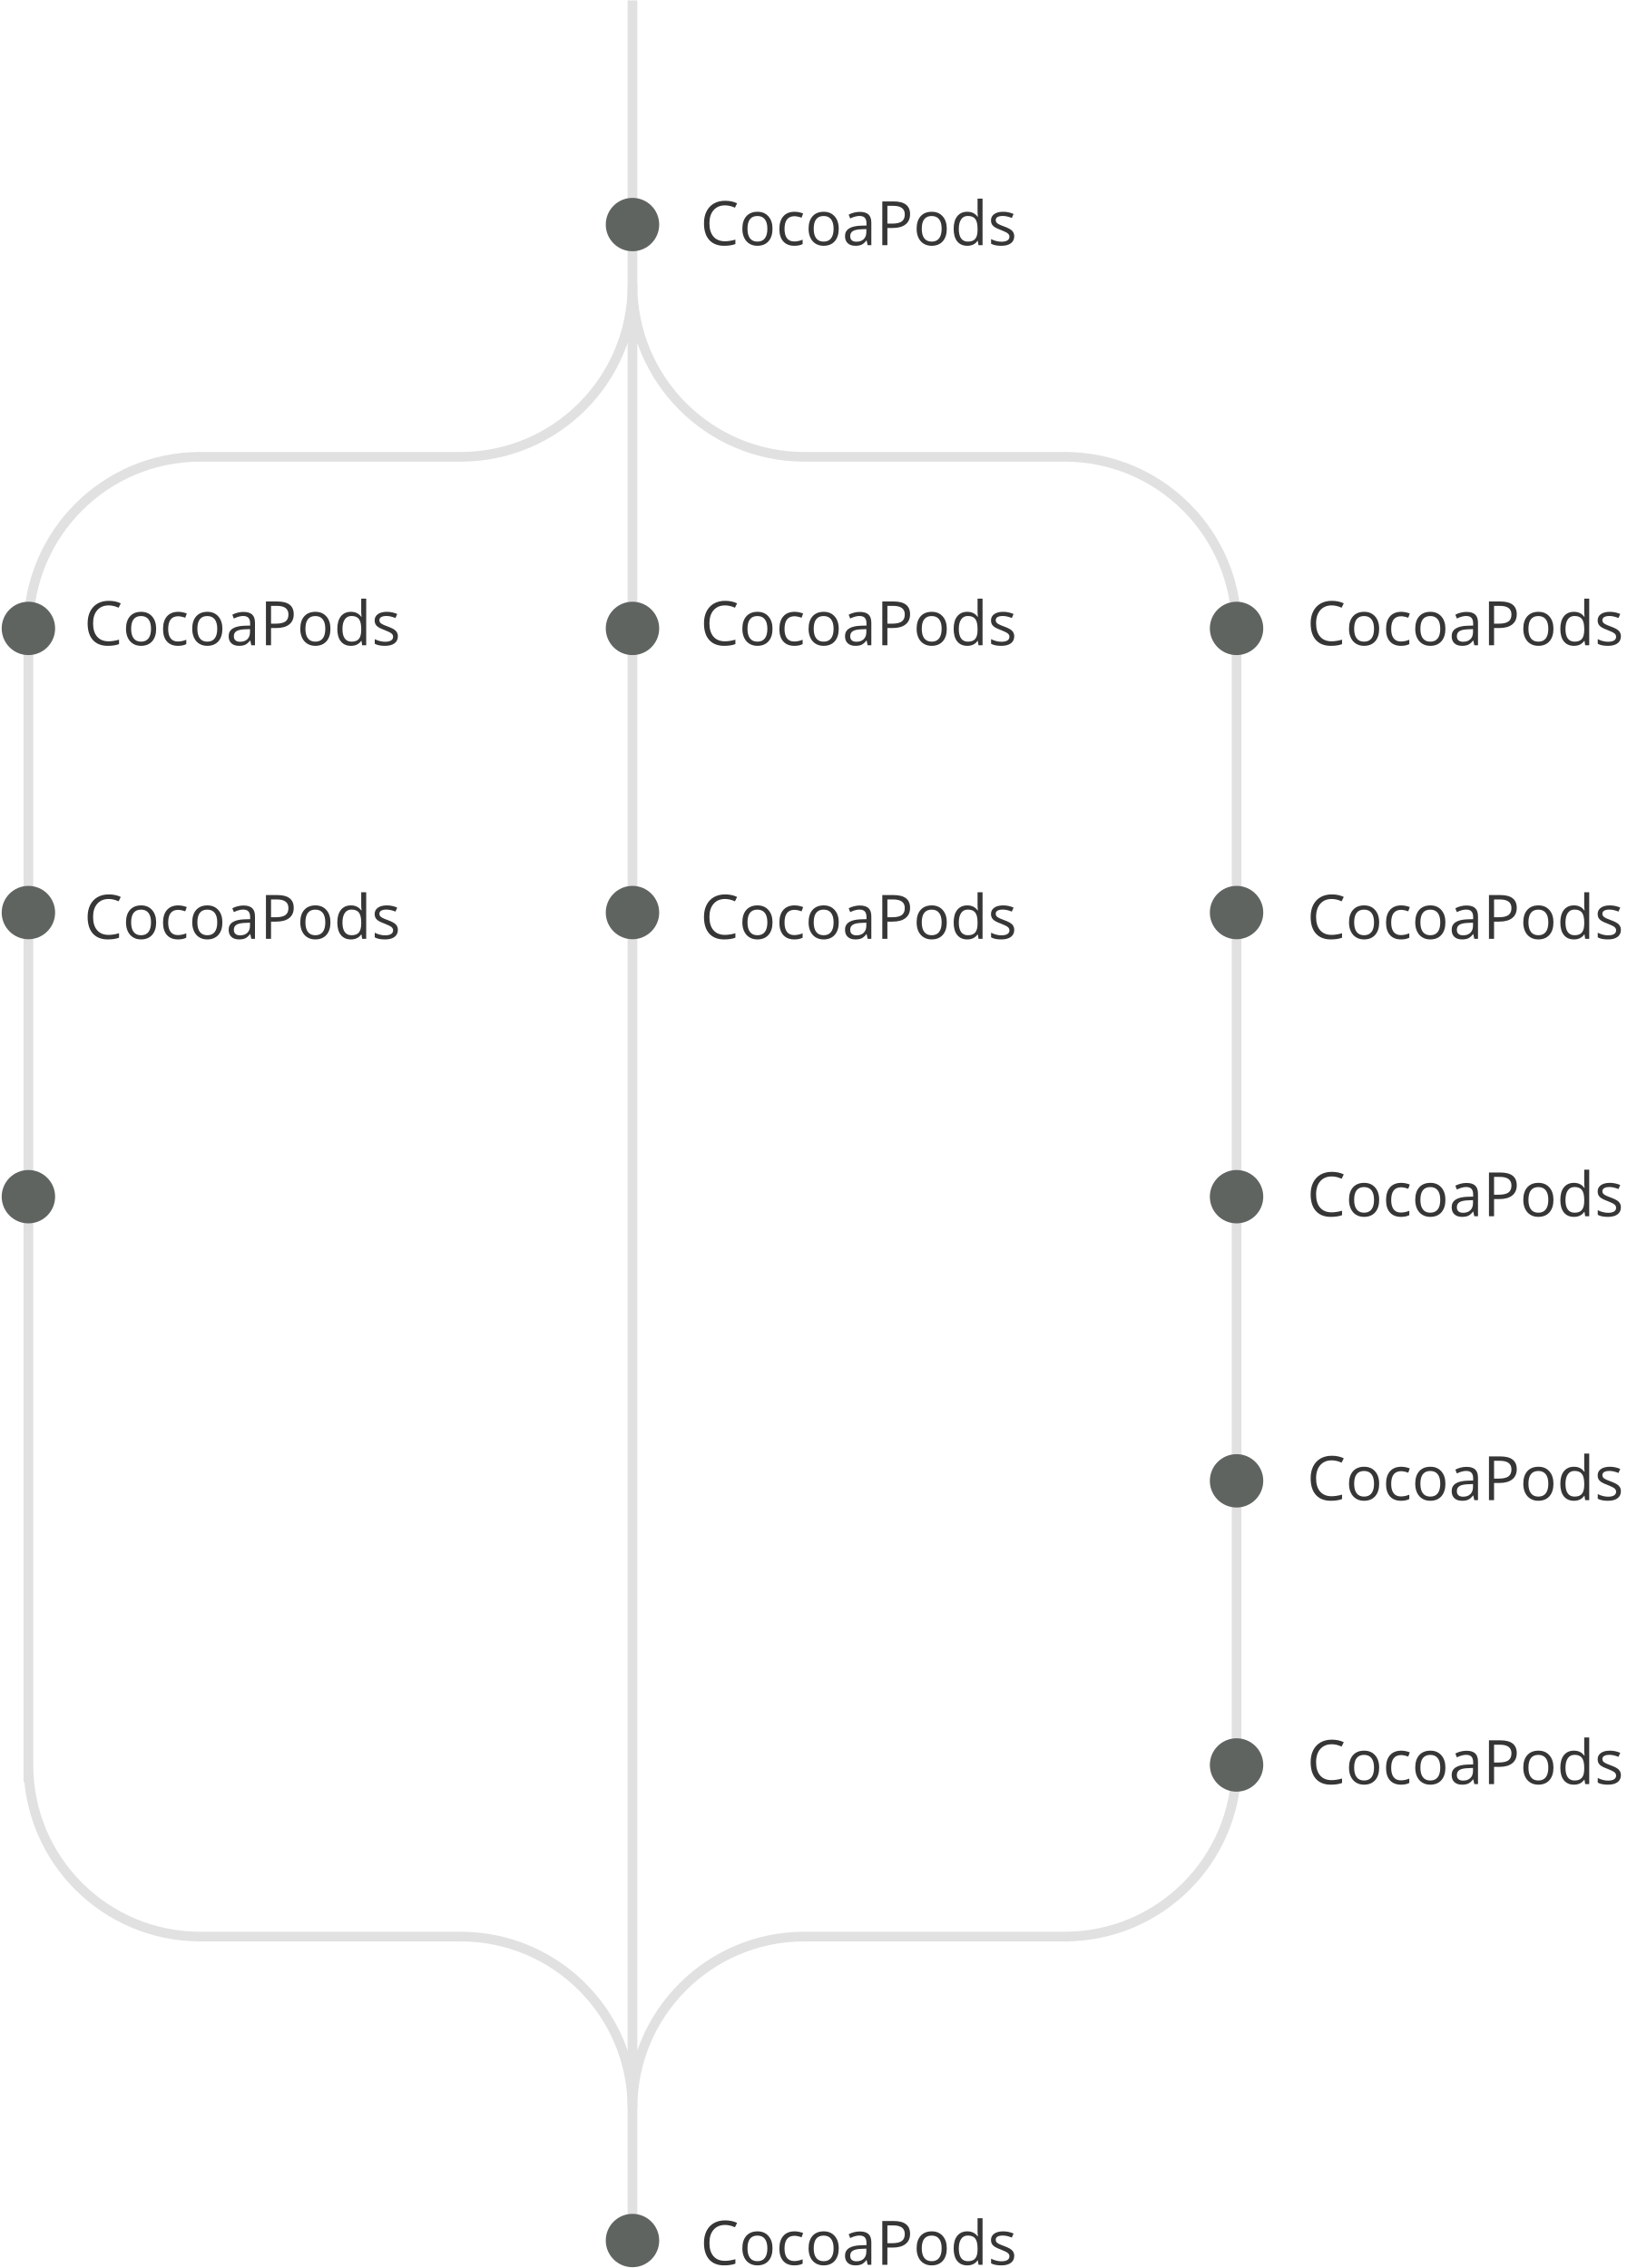
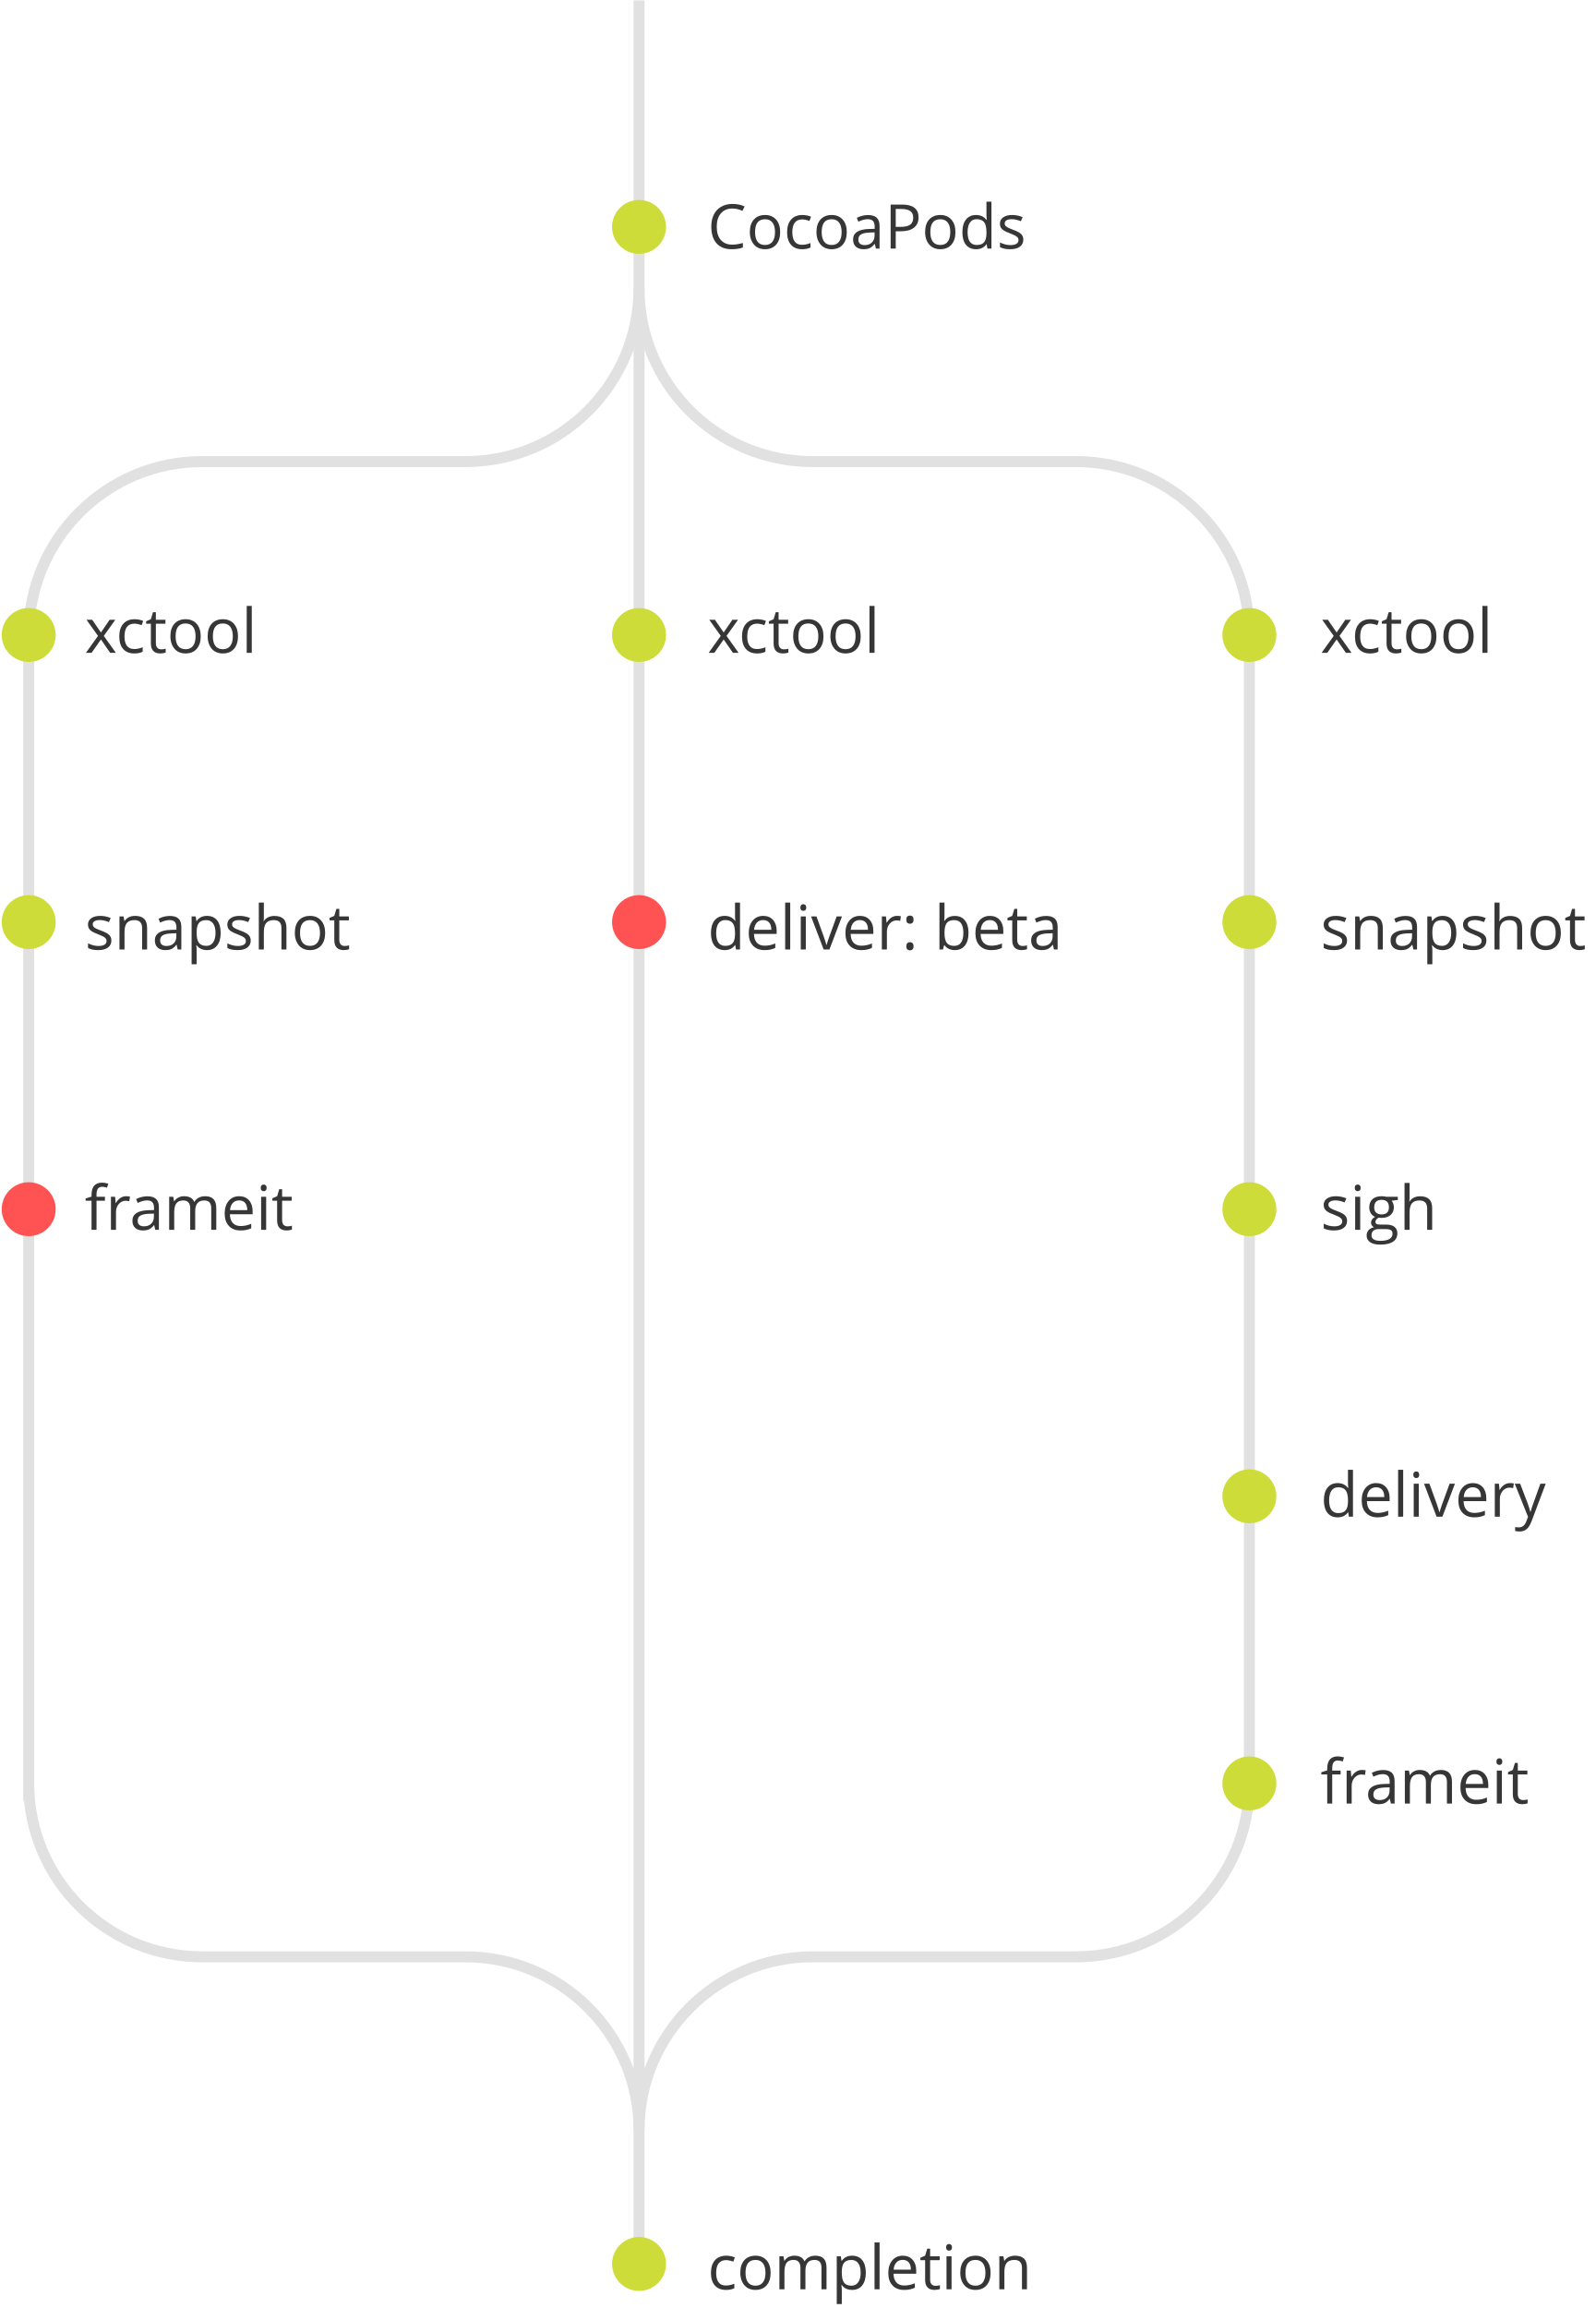
- <svg xmlns="http://www.w3.org/2000/svg" width="504px" height="703px" viewBox="0 0 504 703" version="1.1">
+ <svg xmlns="http://www.w3.org/2000/svg" width="435px" height="629px" viewBox="0 0 435 629" version="1.1">
  <defs />
  <g id="Page-1" stroke="none" stroke-width="1" fill="none" fill-rule="evenodd">
-     <g id="Flat-1" transform="translate(-103, -774)">
-       <g id="Group" transform="translate(103, 774)">
-         <g id="Diagram">
-           <path d="M196,0.138 L196,694.484 M331.289,141.594 L249.093,141.594 M196,88.402 C196,117.78 219.833,141.594 249.233,141.594 M383.197,194.786 C383.197,165.408 359.363,141.594 329.965,141.594 M331.289,600.27 L249.093,600.27 M196,653.462 C196,624.084 219.833,600.27 249.233,600.27 M383.197,547.078 C383.197,576.456 359.363,600.27 329.965,600.27 M383.197,194.786 L383.197,552.371" id="Stroke-1" stroke="#E1E1E1" stroke-width="3" />
-           <path d="M204.277,194.786 C204.277,199.352 200.572,203.055 196,203.055 C191.428,203.055 187.723,199.352 187.723,194.786 C187.723,190.218 191.428,186.515 196,186.515 C200.572,186.515 204.277,190.218 204.277,194.786" id="Fill-2" fill="#5F6461" />
-           <path d="M391.473,194.786 C391.473,199.352 387.767,203.055 383.197,203.055 C378.626,203.055 374.92,199.352 374.92,194.786 C374.92,190.218 378.626,186.515 383.197,186.515 C387.767,186.515 391.473,190.218 391.473,194.786" id="Fill-3" fill="#5F6461" />
-           <path d="M204.277,69.609 C204.277,74.175 200.572,77.879 196,77.879 C191.428,77.879 187.723,74.175 187.723,69.609 C187.723,65.041 191.428,61.338 196,61.338 C200.572,61.338 204.277,65.041 204.277,69.609" id="Fill-4" fill="#5F6461" />
-           <path d="M204.277,282.858 C204.277,287.427 200.572,291.129 196,291.129 C191.428,291.129 187.723,287.427 187.723,282.858 C187.723,278.292 191.428,274.588 196,274.588 C200.572,274.588 204.277,278.292 204.277,282.858" id="Fill-5" fill="#5F6461" />
-           <path d="M391.473,282.858 C391.473,287.427 387.767,291.129 383.197,291.129 C378.626,291.129 374.92,287.427 374.92,282.858 C374.92,278.292 378.626,274.588 383.197,274.588 C387.767,274.588 391.473,278.292 391.473,282.858" id="Fill-6" fill="#5F6461" />
-           <path d="M391.473,370.931 C391.473,375.499 387.767,379.202 383.197,379.202 C378.626,379.202 374.92,375.499 374.92,370.931 C374.92,366.365 378.626,362.662 383.197,362.662 C387.767,362.662 391.473,366.365 391.473,370.931" id="Fill-7" fill="#5F6461" />
-           <path d="M391.473,459.005 C391.473,463.572 387.767,467.275 383.197,467.275 C378.626,467.275 374.92,463.572 374.92,459.005 C374.92,454.437 378.626,450.735 383.197,450.735 C387.767,450.735 391.473,454.437 391.473,459.005" id="Fill-8" fill="#5F6461" />
-           <path d="M391.473,547.078 C391.473,551.646 387.767,555.349 383.197,555.349 C378.626,555.349 374.92,551.646 374.92,547.078 C374.92,542.51 378.626,538.807 383.197,538.807 C387.767,538.807 391.473,542.51 391.473,547.078" id="Fill-9" fill="#5F6461" />
-           <path d="M60.711,141.594 L142.907,141.594 M196,88.402 C196,117.78 172.167,141.594 142.767,141.594 M8.804,194.786 C8.804,165.408 32.637,141.594 62.035,141.594 M60.711,600.27 L142.907,600.27 M196,653.462 C196,624.084 172.167,600.27 142.767,600.27 M8.804,547.078 C8.804,576.456 32.637,600.27 62.035,600.27 M8.804,194.786 L8.804,552.371" id="Stroke-10" stroke="#E1E1E1" stroke-width="3" />
-           <path d="M0.527,194.786 C0.527,199.352 4.233,203.055 8.804,203.055 C13.374,203.055 17.08,199.352 17.08,194.786 C17.08,190.218 13.374,186.515 8.804,186.515 C4.233,186.515 0.527,190.218 0.527,194.786" id="Fill-11" fill="#5F6461" />
-           <path d="M0.527,282.858 C0.527,287.427 4.233,291.129 8.804,291.129 C13.374,291.129 17.08,287.427 17.08,282.858 C17.08,278.292 13.374,274.588 8.804,274.588 C4.233,274.588 0.527,278.292 0.527,282.858" id="Fill-12" fill="#5F6461" />
-           <path d="M0.527,370.931 C0.527,375.499 4.233,379.202 8.804,379.202 C13.374,379.202 17.08,375.499 17.08,370.931 C17.08,366.365 13.374,362.662 8.804,362.662 C4.233,362.662 0.527,366.365 0.527,370.931" id="Fill-13" fill="#5F6461" />
-           <path d="M204.277,694.484 C204.277,699.051 200.572,702.753 196,702.753 C191.428,702.753 187.723,699.051 187.723,694.484 C187.723,689.916 191.428,686.213 196,686.213 C200.572,686.213 204.277,689.916 204.277,694.484" id="Fill-14" fill="#5F6461" />
+     <g id="Flat-1" transform="translate(-635, -805)">
+       <g id="Diagram" transform="translate(635, 805)">
+         <g>
+           <path d="M174.181,0.122 L174.181,616.992 M294.41,125.795 L221.364,125.795 M174.181,78.538 C174.181,104.638 195.361,125.795 221.488,125.795 M340.539,173.051 C340.539,146.952 319.359,125.795 293.233,125.795 M294.41,533.291 L221.364,533.291 M174.181,580.547 C174.181,554.448 195.361,533.291 221.488,533.291 M340.539,486.034 C340.539,512.134 319.359,533.291 293.233,533.291 M340.539,173.051 L340.539,490.737" id="Stroke-1" stroke="#E1E1E1" stroke-width="3" />
+           <path d="M181.537,173.051 C181.537,177.108 178.244,180.398 174.181,180.398 C170.118,180.398 166.826,177.108 166.826,173.051 C166.826,168.993 170.118,165.703 174.181,165.703 C178.244,165.703 181.537,168.993 181.537,173.051" id="Fill-2" fill="#CDDC39" />
+           <path d="M347.894,173.051 C347.894,177.108 344.601,180.398 340.539,180.398 C336.477,180.398 333.184,177.108 333.184,173.051 C333.184,168.993 336.477,165.703 340.539,165.703 C344.601,165.703 347.894,168.993 347.894,173.051" id="Fill-3" fill="#CDDC39" />
+           <path d="M181.537,61.842 C181.537,65.899 178.244,69.189 174.181,69.189 C170.118,69.189 166.826,65.899 166.826,61.842 C166.826,57.783 170.118,54.494 174.181,54.494 C178.244,54.494 181.537,57.783 181.537,61.842" id="Fill-4" fill="#CDDC39" />
+           <path d="M181.537,251.297 C181.537,255.355 178.244,258.644 174.181,258.644 C170.118,258.644 166.826,255.355 166.826,251.297 C166.826,247.239 170.118,243.949 174.181,243.949 C178.244,243.949 181.537,247.239 181.537,251.297" id="Fill-5" fill="#FF5252" />
+           <path d="M347.894,251.297 C347.894,255.355 344.601,258.644 340.539,258.644 C336.477,258.644 333.184,255.355 333.184,251.297 C333.184,247.239 336.477,243.949 340.539,243.949 C344.601,243.949 347.894,247.239 347.894,251.297" id="Fill-6" fill="#CDDC39" />
+           <path d="M347.894,329.542 C347.894,333.6 344.601,336.89 340.539,336.89 C336.477,336.89 333.184,333.6 333.184,329.542 C333.184,325.485 336.477,322.195 340.539,322.195 C344.601,322.195 347.894,325.485 347.894,329.542" id="Fill-7" fill="#CDDC39" />
+           <path d="M347.894,407.789 C347.894,411.846 344.601,415.135 340.539,415.135 C336.477,415.135 333.184,411.846 333.184,407.789 C333.184,403.73 336.477,400.441 340.539,400.441 C344.601,400.441 347.894,403.73 347.894,407.789" id="Fill-8" fill="#CDDC39" />
+           <path d="M347.894,486.034 C347.894,490.092 344.601,493.382 340.539,493.382 C336.477,493.382 333.184,490.092 333.184,486.034 C333.184,481.976 336.477,478.686 340.539,478.686 C344.601,478.686 347.894,481.976 347.894,486.034" id="Fill-9" fill="#CDDC39" />
+           <path d="M53.953,125.795 L126.998,125.795 M174.181,78.538 C174.181,104.638 153.002,125.795 126.874,125.795 M7.824,173.051 C7.824,146.952 29.004,125.795 55.13,125.795 M53.953,533.291 L126.998,533.291 M174.181,580.547 C174.181,554.448 153.002,533.291 126.874,533.291 M7.824,486.034 C7.824,512.134 29.004,533.291 55.13,533.291 M7.824,173.051 L7.824,490.737" id="Stroke-10" stroke="#E1E1E1" stroke-width="3" />
+           <path d="M0.468,173.051 C0.468,177.108 3.761,180.398 7.824,180.398 C11.886,180.398 15.178,177.108 15.178,173.051 C15.178,168.993 11.886,165.703 7.824,165.703 C3.761,165.703 0.468,168.993 0.468,173.051" id="Fill-11" fill="#CDDC39" />
+           <path d="M0.468,251.297 C0.468,255.355 3.761,258.644 7.824,258.644 C11.886,258.644 15.178,255.355 15.178,251.297 C15.178,247.239 11.886,243.949 7.824,243.949 C3.761,243.949 0.468,247.239 0.468,251.297" id="Fill-12" fill="#CDDC39" />
+           <path d="M0.468,329.542 C0.468,333.6 3.761,336.89 7.824,336.89 C11.886,336.89 15.178,333.6 15.178,329.542 C15.178,325.485 11.886,322.195 7.824,322.195 C3.761,322.195 0.468,325.485 0.468,329.542" id="Fill-13" fill="#FF5252" />
+           <path d="M181.537,616.992 C181.537,621.049 178.244,624.339 174.181,624.339 C170.118,624.339 166.826,621.049 166.826,616.992 C166.826,612.934 170.118,609.644 174.181,609.644 C178.244,609.644 181.537,612.934 181.537,616.992" id="Fill-14" fill="#CDDC39" />
        </g>
-         <text id="CocoaPods" font-family="Open Sans" font-size="19" font-weight="526" fill="#363636">
-           <tspan x="217" y="76">CocoaPods</tspan>
+         <text id="CocoaPods" font-family="Open Sans" font-size="16.808" font-weight="526" fill="#363636">
+           <tspan x="192.843" y="67.751">CocoaPods</tspan>
        </text>
-         <text id="CocoaPods" font-family="Open Sans" font-size="19" font-weight="526" fill="#363636">
-           <tspan x="217" y="200">CocoaPods</tspan>
+         <text id="xctool" font-family="Open Sans" font-size="16.808" font-weight="526" fill="#363636">
+           <tspan x="192.843" y="177.915">xctool</tspan>
        </text>
-         <text id="CocoaPods" font-family="Open Sans" font-size="19" font-weight="526" fill="#363636">
-           <tspan x="26" y="200">CocoaPods</tspan>
+         <text id="xctool" font-family="Open Sans" font-size="16.808" font-weight="526" fill="#363636">
+           <tspan x="23.106" y="177.915">xctool</tspan>
        </text>
-         <text id="CocoaPods" font-family="Open Sans" font-size="19" font-weight="526" fill="#363636">
-           <tspan x="405" y="200">CocoaPods</tspan>
+         <text id="xctool" font-family="Open Sans" font-size="16.808" font-weight="526" fill="#363636">
+           <tspan x="359.915" y="177.915">xctool</tspan>
        </text>
-         <text id="CocoaPods" font-family="Open Sans" font-size="19" font-weight="526" fill="#363636">
-           <tspan x="217" y="291">CocoaPods</tspan>
+         <text id="deliver:-beta" font-family="Open Sans" font-size="16.808" font-weight="526" fill="#363636">
+           <tspan x="192.843" y="258.761">deliver: beta</tspan>
        </text>
-         <text id="CocoaPods" font-family="Open Sans" font-size="19" font-weight="526" fill="#363636">
-           <tspan x="217" y="702">CocoaPods</tspan>
+         <text id="snapshot" font-family="Open Sans" font-size="16.808" font-weight="526" fill="#363636">
+           <tspan x="23.106" y="258.761">snapshot</tspan>
        </text>
-         <text id="CocoaPods" font-family="Open Sans" font-size="19" font-weight="526" fill="#363636">
-           <tspan x="26" y="291">CocoaPods</tspan>
+         <text id="frameit" font-family="Open Sans" font-size="16.808" font-weight="526" fill="#363636">
+           <tspan x="23.106" y="335.165">frameit</tspan>
        </text>
-         <text id="CocoaPods" font-family="Open Sans" font-size="19" font-weight="526" fill="#363636">
-           <tspan x="405" y="291">CocoaPods</tspan>
+         <text id="snapshot" font-family="Open Sans" font-size="16.808" font-weight="526" fill="#363636">
+           <tspan x="359.915" y="258.761">snapshot</tspan>
        </text>
-         <text id="CocoaPods" font-family="Open Sans" font-size="19" font-weight="526" fill="#363636">
-           <tspan x="405" y="377">CocoaPods</tspan>
+         <text id="sigh" font-family="Open Sans" font-size="16.808" font-weight="526" fill="#363636">
+           <tspan x="359.915" y="335.165">sigh</tspan>
        </text>
-         <text id="CocoaPods" font-family="Open Sans" font-size="19" font-weight="526" fill="#363636">
-           <tspan x="405" y="465">CocoaPods</tspan>
+         <text id="delivery" font-family="Open Sans" font-size="16.808" font-weight="526" fill="#363636">
+           <tspan x="359.915" y="413.346">delivery</tspan>
        </text>
-         <text id="CocoaPods" font-family="Open Sans" font-size="19" font-weight="526" fill="#363636">
-           <tspan x="405" y="553">CocoaPods</tspan>
+         <text id="frameit" font-family="Open Sans" font-size="16.808" font-weight="526" fill="#363636">
+           <tspan x="359.915" y="491.527">frameit</tspan>
+         </text>
+         <text id="completion" font-family="Open Sans" font-size="16.808" font-weight="526" fill="#363636">
+           <tspan x="192.843" y="623.901">completion</tspan>
        </text>
      </g>
    </g>
  </g>
</svg>
